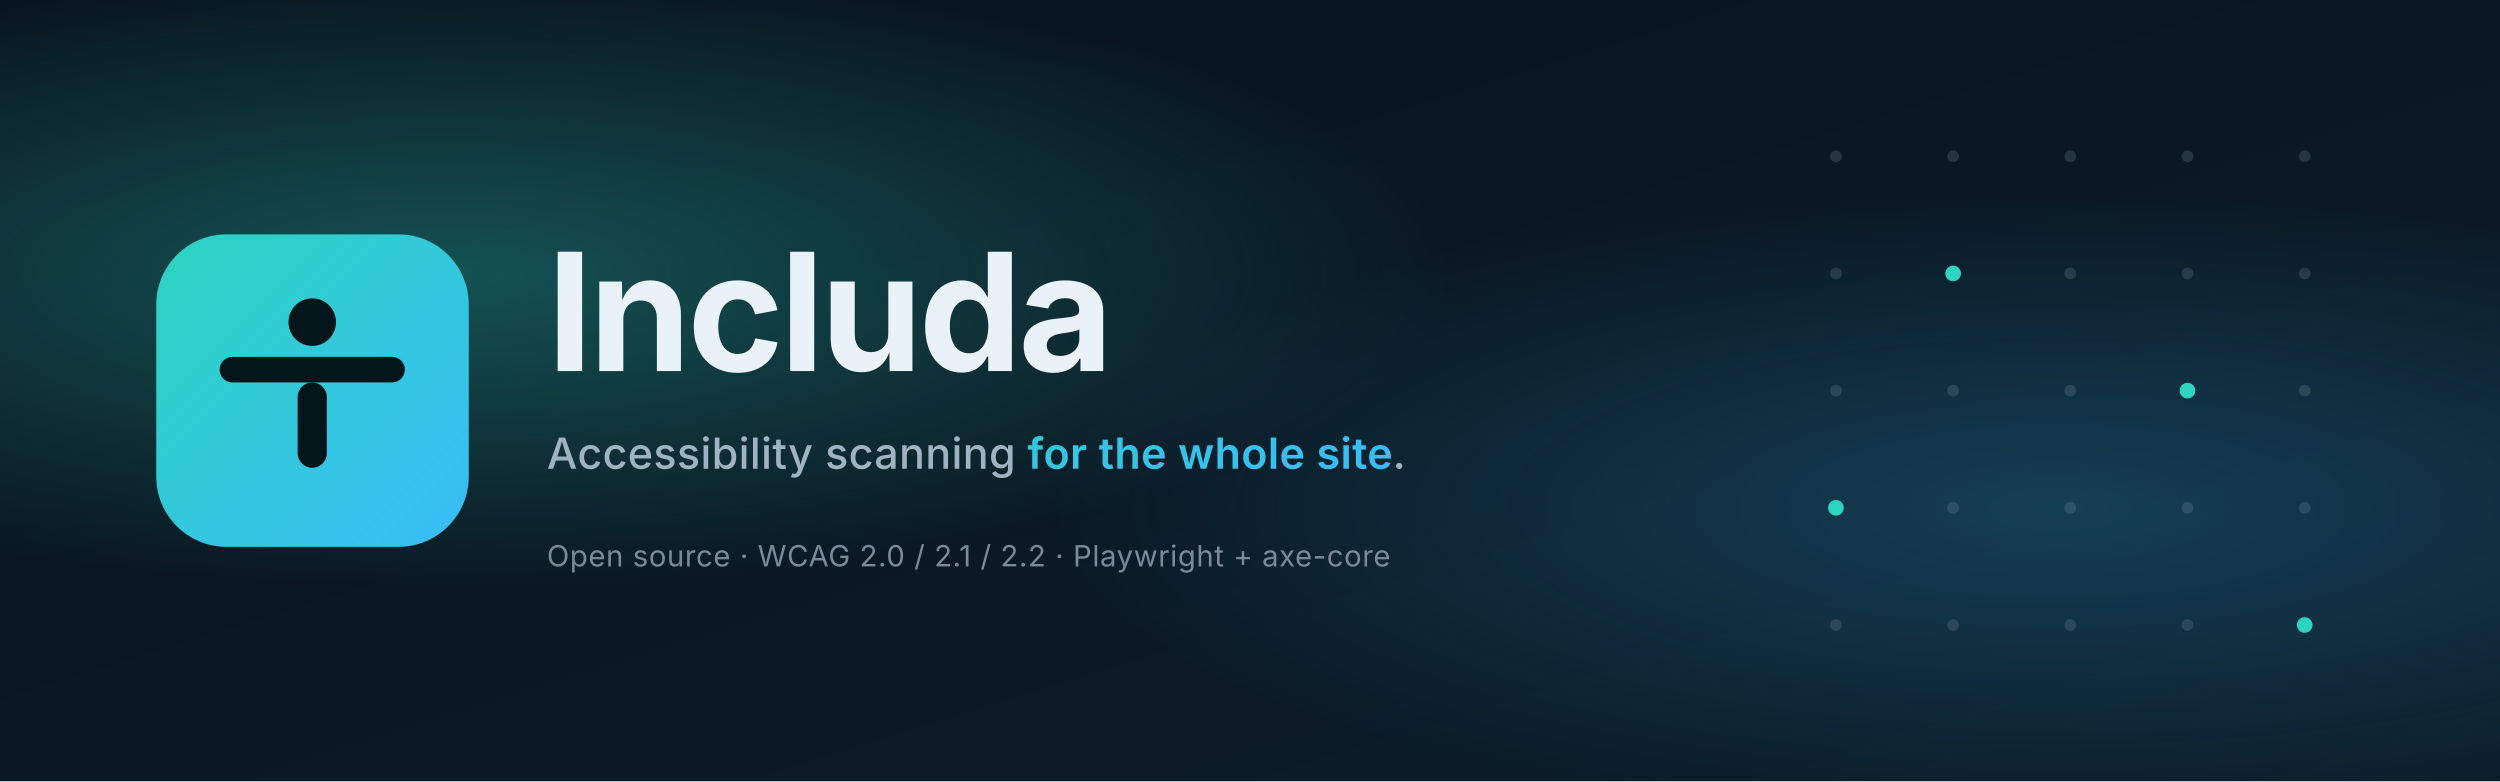
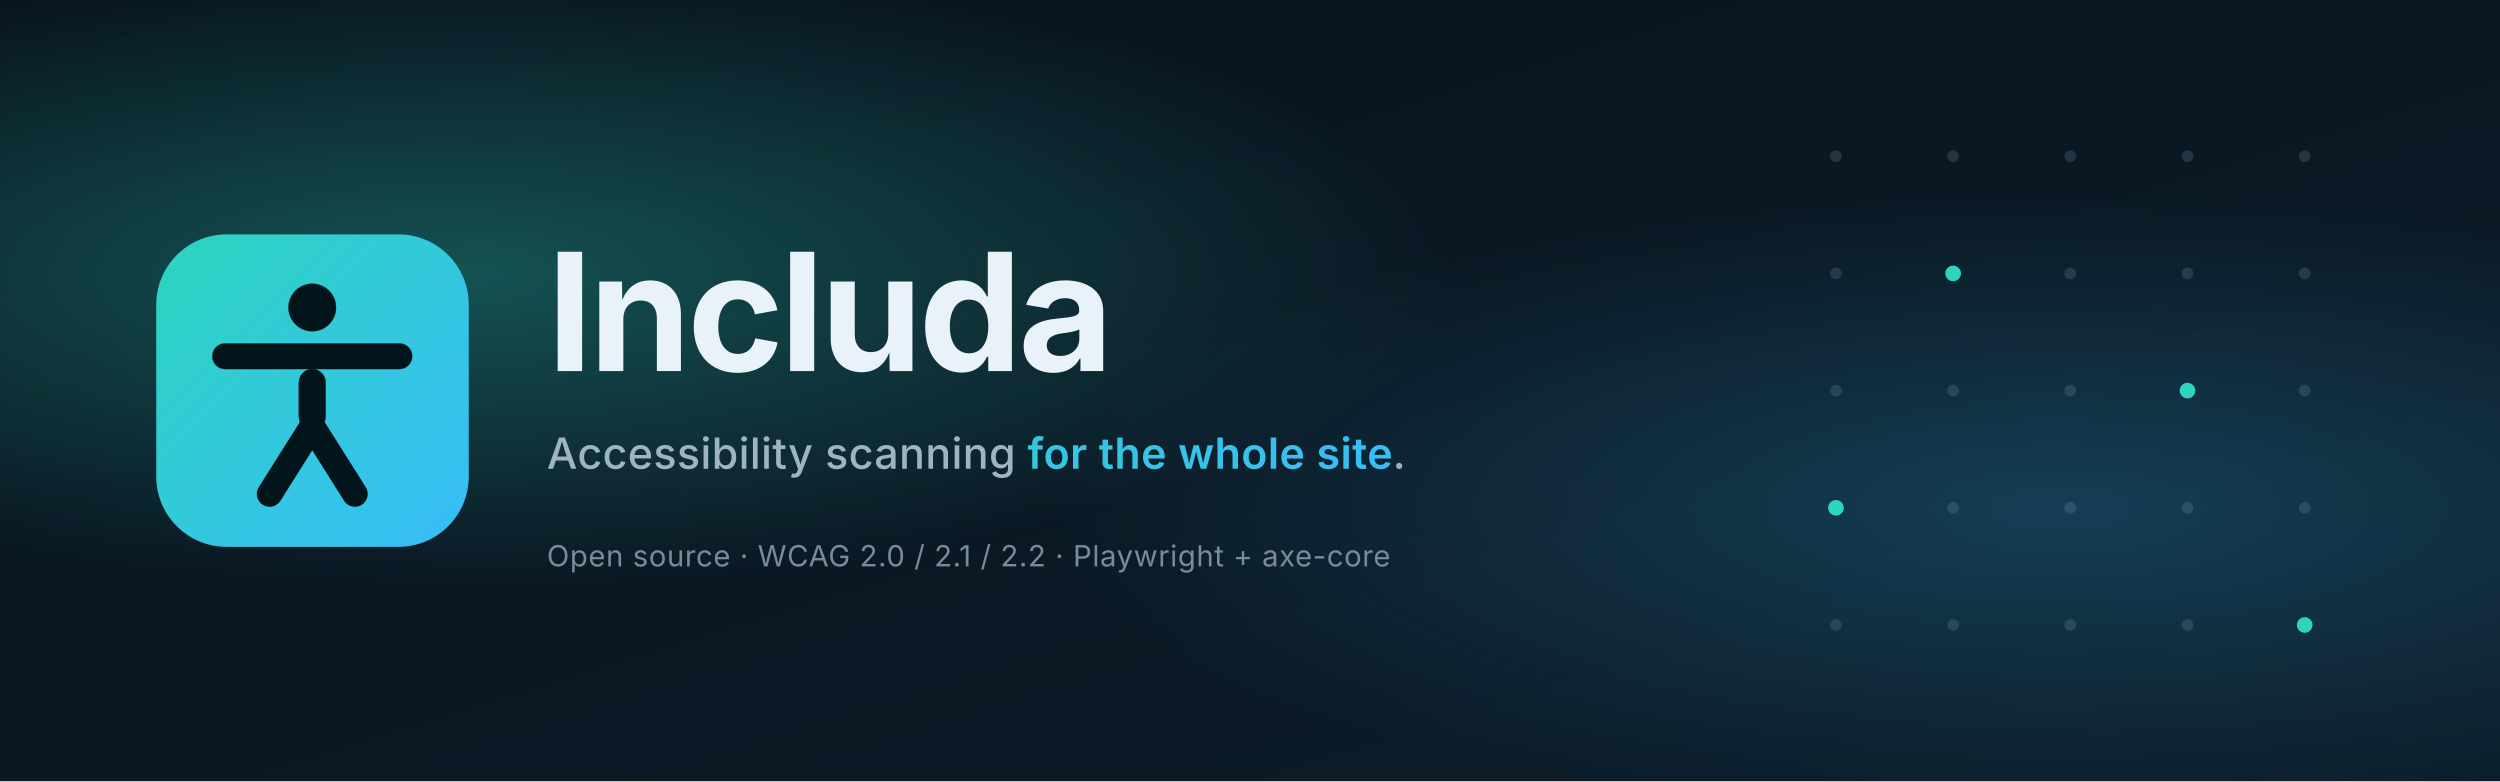
<svg xmlns="http://www.w3.org/2000/svg" width="1280" height="400" viewBox="0 0 1280 400" role="img" aria-label="Includa — accessibility scanning for the whole site">
  <defs>
    <linearGradient id="bg-grad-b" x1="0%" y1="0%" x2="100%" y2="100%">
      <stop offset="0%" stop-color="#08131d" />
      <stop offset="100%" stop-color="#0c1d2a" />
    </linearGradient>
    <radialGradient id="glow-1" cx="18%" cy="35%" r="40%">
      <stop offset="0%" stop-color="#2dd4bf" stop-opacity="0.32" />
      <stop offset="100%" stop-color="#2dd4bf" stop-opacity="0" />
    </radialGradient>
    <radialGradient id="glow-2" cx="82%" cy="65%" r="40%">
      <stop offset="0%" stop-color="#38bdf8" stop-opacity="0.22" />
      <stop offset="100%" stop-color="#38bdf8" stop-opacity="0" />
    </radialGradient>
    <linearGradient id="logo-grad" x1="0%" y1="0%" x2="100%" y2="100%">
      <stop offset="0%" stop-color="#2dd4bf" />
      <stop offset="100%" stop-color="#38bdf8" />
    </linearGradient>
    <linearGradient id="accent-text" x1="0%" y1="0%" x2="100%" y2="0%">
      <stop offset="0%" stop-color="#2dd4bf" />
      <stop offset="100%" stop-color="#38bdf8" />
    </linearGradient>
  </defs>
  <rect width="1280" height="400" fill="url(#bg-grad-b)" />
  <rect width="1280" height="400" fill="url(#glow-1)" />
  <rect width="1280" height="400" fill="url(#glow-2)" />
  <g fill="#9fb4c3" opacity="0.18">
    <circle cx="940" cy="80" r="3" />
    <circle cx="1000" cy="80" r="3" />
    <circle cx="1060" cy="80" r="3" />
    <circle cx="1120" cy="80" r="3" />
    <circle cx="1180" cy="80" r="3" />
    <circle cx="940" cy="140" r="3" />
    <circle cx="1000" cy="140" r="3" />
    <circle cx="1060" cy="140" r="3" />
    <circle cx="1120" cy="140" r="3" />
    <circle cx="1180" cy="140" r="3" />
    <circle cx="940" cy="200" r="3" />
    <circle cx="1000" cy="200" r="3" />
    <circle cx="1060" cy="200" r="3" />
    <circle cx="1120" cy="200" r="3" />
    <circle cx="1180" cy="200" r="3" />
    <circle cx="940" cy="260" r="3" />
    <circle cx="1000" cy="260" r="3" />
    <circle cx="1060" cy="260" r="3" />
    <circle cx="1120" cy="260" r="3" />
    <circle cx="1180" cy="260" r="3" />
    <circle cx="940" cy="320" r="3" />
    <circle cx="1000" cy="320" r="3" />
    <circle cx="1060" cy="320" r="3" />
    <circle cx="1120" cy="320" r="3" />
    <circle cx="1180" cy="320" r="3" />
  </g>
  <g fill="#2dd4bf">
    <circle cx="1000" cy="140" r="4" />
    <circle cx="1120" cy="200" r="4" />
    <circle cx="940" cy="260" r="4" />
    <circle cx="1180" cy="320" r="4" />
  </g>
  <g transform="translate(80, 120)">
    <rect width="160" height="160" rx="36" ry="36" fill="url(#logo-grad)" />
-     <g fill="#02151b" transform="scale(0.156)">
-       <circle cx="512" cy="288" r="78" />
-       <rect x="208" y="402" width="608" height="84" rx="42" ry="42" />
-       <rect x="464" y="486" width="96" height="280" rx="48" ry="48" />
+     <g fill="#02151b" stroke="#02151b" stroke-linecap="round" stroke-linejoin="round" transform="scale(0.156)">
+       <circle cx="512" cy="240" r="78" />
+       <rect x="184" y="358" width="656" height="84" rx="42" ry="42" />
+       <rect x="468" y="442" width="88" height="200" rx="44" ry="44" />
+       <line x1="512" y1="630" x2="372" y2="852" stroke-width="84" />
+       <line x1="512" y1="630" x2="652" y2="852" stroke-width="84" />
    </g>
  </g>
  <g font-family="-apple-system, BlinkMacSystemFont, 'Segoe UI', system-ui, sans-serif">
    <text x="280" y="190" font-size="84" font-weight="700" fill="#e9f2f8" letter-spacing="-2">Includa</text>
    <text x="280" y="240" font-size="22" font-weight="500" fill="#9fb4c3" letter-spacing="0.2">
      Accessibility scanning <tspan fill="url(#accent-text)" font-weight="600">for the whole site</tspan>.
    </text>
    <text x="280" y="290" font-size="15" font-weight="400" fill="#7a8a99" letter-spacing="0.3">
      Open source · WCAG 2.0 / 2.1 / 2.2 · Playwright + axe-core
    </text>
  </g>
</svg>
